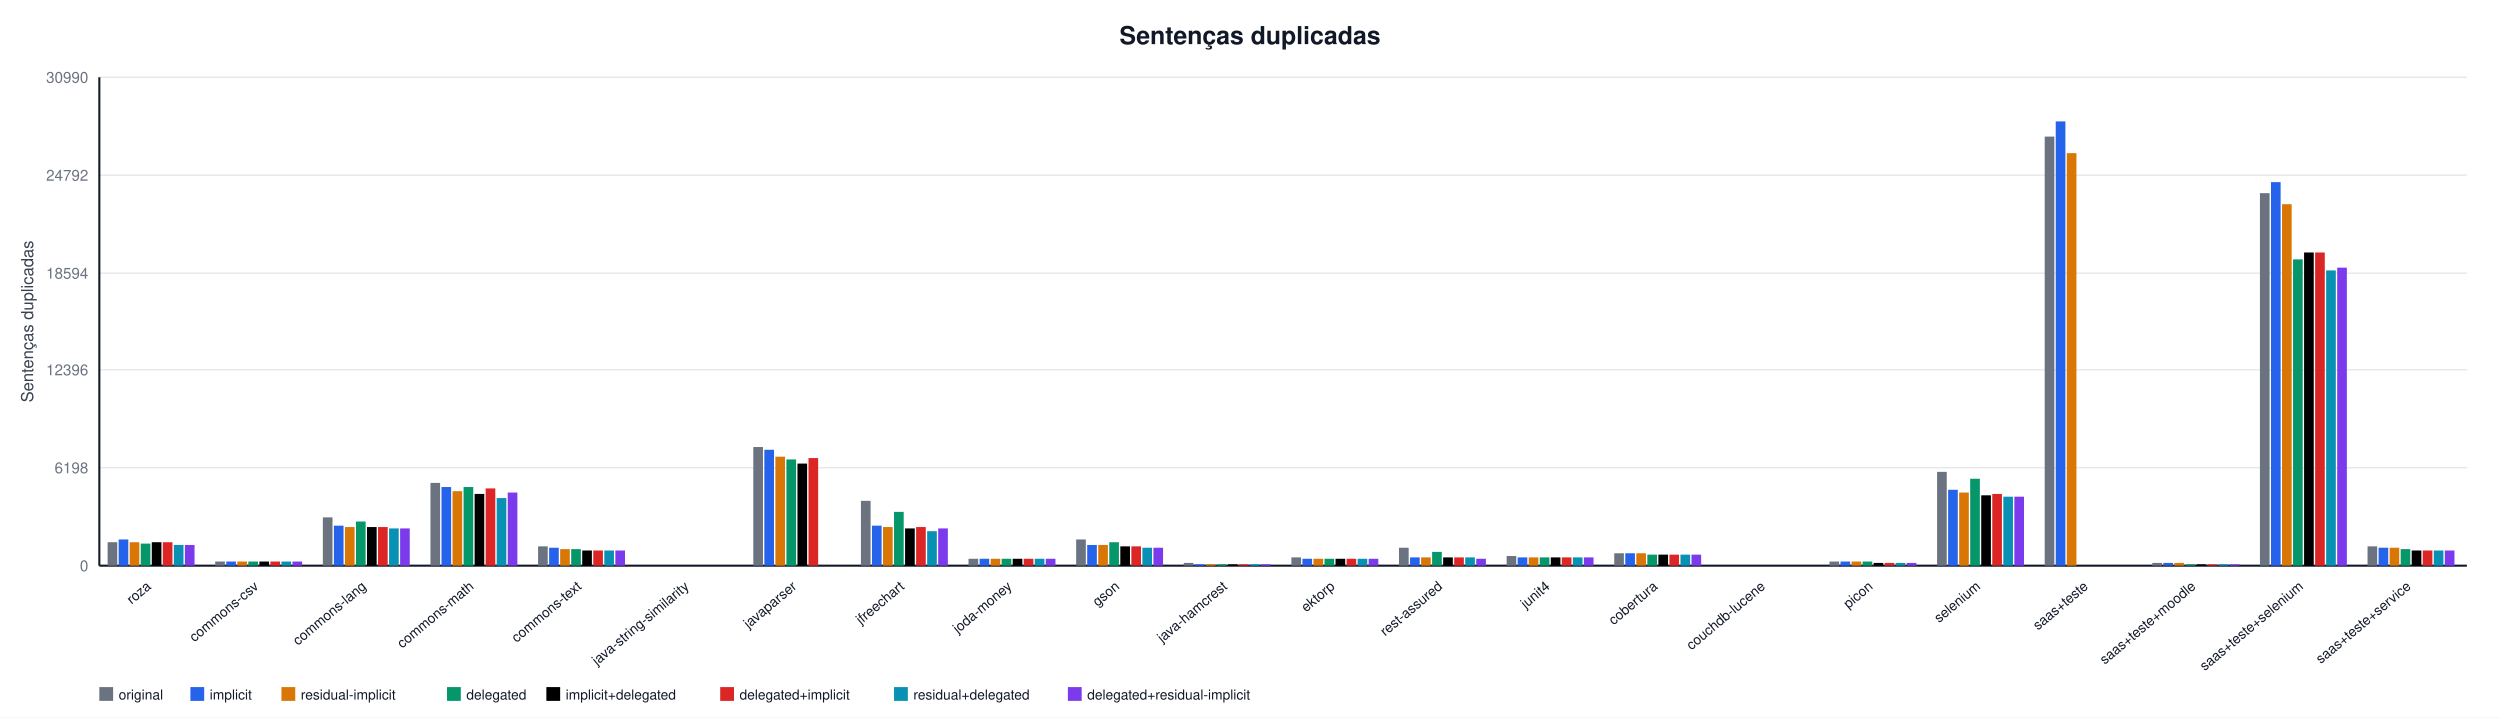
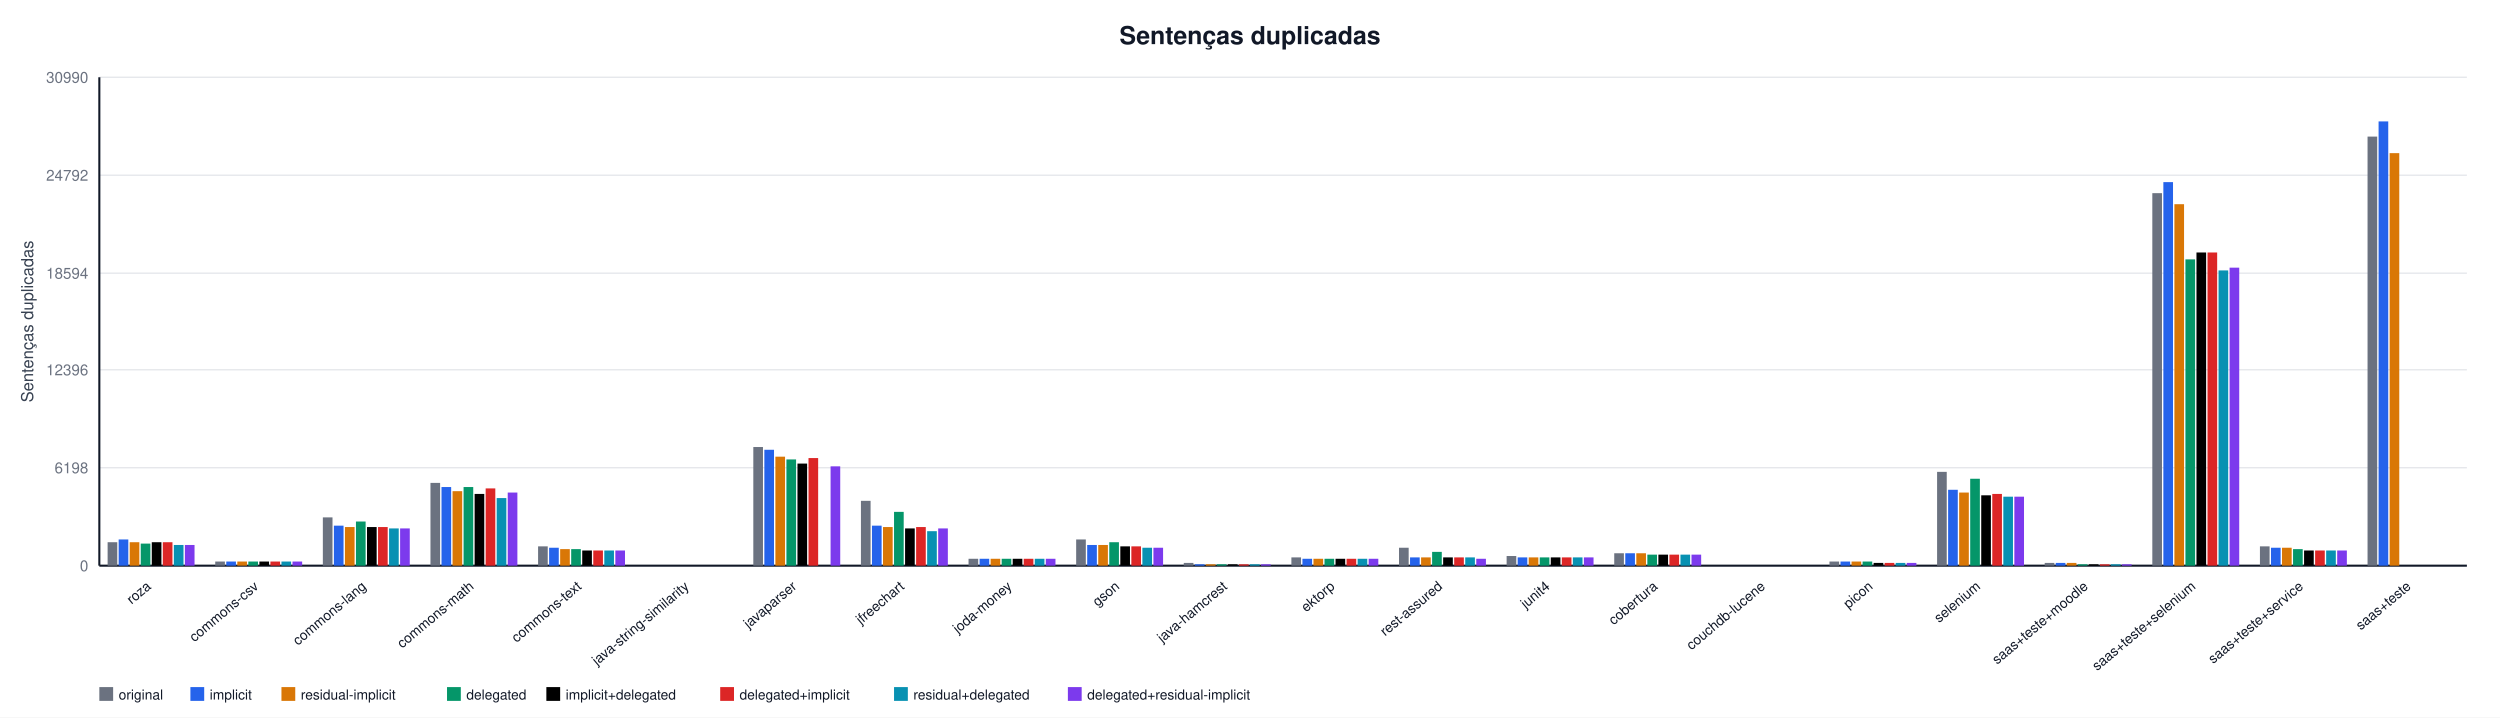
<svg xmlns="http://www.w3.org/2000/svg" width="1812" height="520" viewBox="0 0 1812 520">
  <rect width="100%" height="100%" fill="#ffffff" />
  <text x="906" y="32" text-anchor="middle" font-family="Helvetica, Arial, sans-serif" font-size="18" font-weight="700" fill="#111827">Sentenças duplicadas</text>
  <text x="24" y="233" text-anchor="middle" font-family="Helvetica, Arial, sans-serif" font-size="12" fill="#374151" transform="rotate(-90 24 233)">Sentenças duplicadas</text>
  <line x1="72" y1="410" x2="1788" y2="410" stroke="#e5e7eb" stroke-width="1" />
  <text x="64" y="414" text-anchor="end" font-family="Helvetica, Arial, sans-serif" font-size="11" fill="#6b7280">0</text>
  <line x1="72" y1="339" x2="1788" y2="339" stroke="#e5e7eb" stroke-width="1" />
  <text x="64" y="343" text-anchor="end" font-family="Helvetica, Arial, sans-serif" font-size="11" fill="#6b7280">6198</text>
  <line x1="72" y1="268" x2="1788" y2="268" stroke="#e5e7eb" stroke-width="1" />
  <text x="64" y="272" text-anchor="end" font-family="Helvetica, Arial, sans-serif" font-size="11" fill="#6b7280">12396</text>
  <line x1="72" y1="198" x2="1788" y2="198" stroke="#e5e7eb" stroke-width="1" />
  <text x="64" y="202" text-anchor="end" font-family="Helvetica, Arial, sans-serif" font-size="11" fill="#6b7280">18594</text>
  <line x1="72" y1="127" x2="1788" y2="127" stroke="#e5e7eb" stroke-width="1" />
  <text x="64" y="131" text-anchor="end" font-family="Helvetica, Arial, sans-serif" font-size="11" fill="#6b7280">24792</text>
  <line x1="72" y1="56" x2="1788" y2="56" stroke="#e5e7eb" stroke-width="1" />
  <text x="64" y="60" text-anchor="end" font-family="Helvetica, Arial, sans-serif" font-size="11" fill="#6b7280">30990</text>
  <line x1="72" y1="56" x2="72" y2="410" stroke="#111827" stroke-width="1.5" />
  <line x1="72" y1="410" x2="1788" y2="410" stroke="#111827" stroke-width="1.5" />
  <rect x="78" y="393" width="7" height="17" fill="#6b7280" />
  <rect x="86" y="391" width="7" height="19" fill="#2563eb" />
  <rect x="94" y="393" width="7" height="17" fill="#d97706" />
  <rect x="102" y="394" width="7" height="16" fill="#059669" />
  <rect x="110" y="393" width="7" height="17" fill="#7c3ed" />
  <rect x="118" y="393" width="7" height="17" fill="#dc2626" />
  <rect x="126" y="395" width="7" height="15" fill="#0891b2" />
  <rect x="134" y="395" width="7" height="15" fill="#7c3aed" />
  <text x="110" y="426" text-anchor="end" font-family="Helvetica, Arial, sans-serif" font-size="10" fill="#111827" transform="rotate(-40 110 426)">roza</text>
  <rect x="156" y="407" width="7" height="3" fill="#6b7280" />
  <rect x="164" y="407" width="7" height="3" fill="#2563eb" />
  <rect x="172" y="407" width="7" height="3" fill="#d97706" />
  <rect x="180" y="407" width="7" height="3" fill="#059669" />
  <rect x="188" y="407" width="7" height="3" fill="#7c3ed" />
  <rect x="196" y="407" width="7" height="3" fill="#dc2626" />
  <rect x="204" y="407" width="7" height="3" fill="#0891b2" />
  <rect x="212" y="407" width="7" height="3" fill="#7c3aed" />
  <text x="188" y="426" text-anchor="end" font-family="Helvetica, Arial, sans-serif" font-size="10" fill="#111827" transform="rotate(-40 188 426)">commons-csv</text>
  <rect x="234" y="375" width="7" height="35" fill="#6b7280" />
  <rect x="242" y="381" width="7" height="29" fill="#2563eb" />
  <rect x="250" y="382" width="7" height="28" fill="#d97706" />
  <rect x="258" y="378" width="7" height="32" fill="#059669" />
  <rect x="266" y="382" width="7" height="28" fill="#7c3ed" />
  <rect x="274" y="382" width="7" height="28" fill="#dc2626" />
  <rect x="282" y="383" width="7" height="27" fill="#0891b2" />
  <rect x="290" y="383" width="7" height="27" fill="#7c3aed" />
  <text x="266" y="426" text-anchor="end" font-family="Helvetica, Arial, sans-serif" font-size="10" fill="#111827" transform="rotate(-40 266 426)">commons-lang</text>
  <rect x="312" y="350" width="7" height="60" fill="#6b7280" />
  <rect x="320" y="353" width="7" height="57" fill="#2563eb" />
  <rect x="328" y="356" width="7" height="54" fill="#d97706" />
  <rect x="336" y="353" width="7" height="57" fill="#059669" />
  <rect x="344" y="358" width="7" height="52" fill="#7c3ed" />
  <rect x="352" y="354" width="7" height="56" fill="#dc2626" />
  <rect x="360" y="361" width="7" height="49" fill="#0891b2" />
  <rect x="368" y="357" width="7" height="53" fill="#7c3aed" />
  <text x="344" y="426" text-anchor="end" font-family="Helvetica, Arial, sans-serif" font-size="10" fill="#111827" transform="rotate(-40 344 426)">commons-math</text>
  <rect x="390" y="396" width="7" height="14" fill="#6b7280" />
  <rect x="398" y="397" width="7" height="13" fill="#2563eb" />
  <rect x="406" y="398" width="7" height="12" fill="#d97706" />
  <rect x="414" y="398" width="7" height="12" fill="#059669" />
  <rect x="422" y="399" width="7" height="11" fill="#7c3ed" />
  <rect x="430" y="399" width="7" height="11" fill="#dc2626" />
  <rect x="438" y="399" width="7" height="11" fill="#0891b2" />
  <rect x="446" y="399" width="7" height="11" fill="#7c3aed" />
  <text x="422" y="426" text-anchor="end" font-family="Helvetica, Arial, sans-serif" font-size="10" fill="#111827" transform="rotate(-40 422 426)">commons-text</text>
  <rect x="468" y="410" width="7" height="0" fill="#6b7280" />
  <rect x="476" y="410" width="7" height="0" fill="#2563eb" />
  <rect x="484" y="410" width="7" height="0" fill="#d97706" />
  <rect x="492" y="410" width="7" height="0" fill="#059669" />
  <rect x="500" y="410" width="7" height="0" fill="#7c3ed" />
  <rect x="508" y="410" width="7" height="0" fill="#dc2626" />
  <rect x="516" y="410" width="7" height="0" fill="#0891b2" />
  <rect x="524" y="410" width="7" height="0" fill="#7c3aed" />
  <text x="500" y="426" text-anchor="end" font-family="Helvetica, Arial, sans-serif" font-size="10" fill="#111827" transform="rotate(-40 500 426)">java-string-similarity</text>
  <rect x="546" y="324" width="7" height="86" fill="#6b7280" />
  <rect x="554" y="326" width="7" height="84" fill="#2563eb" />
  <rect x="562" y="331" width="7" height="79" fill="#d97706" />
  <rect x="570" y="333" width="7" height="77" fill="#059669" />
  <rect x="578" y="336" width="7" height="74" fill="#7c3ed" />
  <rect x="586" y="332" width="7" height="78" fill="#dc2626" />
  <rect x="594" y="410" width="7" height="0" fill="#0891b2" />
-   <rect x="602" y="410" width="7" height="0" fill="#7c3aed" />
+   <rect x="602" y="338" width="7" height="72" fill="#7c3aed" />
  <text x="578" y="426" text-anchor="end" font-family="Helvetica, Arial, sans-serif" font-size="10" fill="#111827" transform="rotate(-40 578 426)">javaparser</text>
  <rect x="624" y="363" width="7" height="47" fill="#6b7280" />
  <rect x="632" y="381" width="7" height="29" fill="#2563eb" />
  <rect x="640" y="382" width="7" height="28" fill="#d97706" />
  <rect x="648" y="371" width="7" height="39" fill="#059669" />
  <rect x="656" y="383" width="7" height="27" fill="#7c3ed" />
  <rect x="664" y="382" width="7" height="28" fill="#dc2626" />
  <rect x="672" y="385" width="7" height="25" fill="#0891b2" />
  <rect x="680" y="383" width="7" height="27" fill="#7c3aed" />
  <text x="656" y="426" text-anchor="end" font-family="Helvetica, Arial, sans-serif" font-size="10" fill="#111827" transform="rotate(-40 656 426)">jfreechart</text>
  <rect x="702" y="405" width="7" height="5" fill="#6b7280" />
  <rect x="710" y="405" width="7" height="5" fill="#2563eb" />
  <rect x="718" y="405" width="7" height="5" fill="#d97706" />
  <rect x="726" y="405" width="7" height="5" fill="#059669" />
  <rect x="734" y="405" width="7" height="5" fill="#7c3ed" />
  <rect x="742" y="405" width="7" height="5" fill="#dc2626" />
  <rect x="750" y="405" width="7" height="5" fill="#0891b2" />
  <rect x="758" y="405" width="7" height="5" fill="#7c3aed" />
  <text x="734" y="426" text-anchor="end" font-family="Helvetica, Arial, sans-serif" font-size="10" fill="#111827" transform="rotate(-40 734 426)">joda-money</text>
  <rect x="780" y="391" width="7" height="19" fill="#6b7280" />
  <rect x="788" y="395" width="7" height="15" fill="#2563eb" />
  <rect x="796" y="395" width="7" height="15" fill="#d97706" />
  <rect x="804" y="393" width="7" height="17" fill="#059669" />
  <rect x="812" y="396" width="7" height="14" fill="#7c3ed" />
  <rect x="820" y="396" width="7" height="14" fill="#dc2626" />
  <rect x="828" y="397" width="7" height="13" fill="#0891b2" />
  <rect x="836" y="397" width="7" height="13" fill="#7c3aed" />
  <text x="812" y="426" text-anchor="end" font-family="Helvetica, Arial, sans-serif" font-size="10" fill="#111827" transform="rotate(-40 812 426)">gson</text>
  <rect x="858" y="408" width="7" height="2" fill="#6b7280" />
  <rect x="866" y="409" width="7" height="1" fill="#2563eb" />
  <rect x="874" y="409" width="7" height="1" fill="#d97706" />
  <rect x="882" y="409" width="7" height="1" fill="#059669" />
  <rect x="890" y="409" width="7" height="1" fill="#7c3ed" />
  <rect x="898" y="409" width="7" height="1" fill="#dc2626" />
  <rect x="906" y="409" width="7" height="1" fill="#0891b2" />
  <rect x="914" y="409" width="7" height="1" fill="#7c3aed" />
  <text x="890" y="426" text-anchor="end" font-family="Helvetica, Arial, sans-serif" font-size="10" fill="#111827" transform="rotate(-40 890 426)">java-hamcrest</text>
  <rect x="936" y="404" width="7" height="6" fill="#6b7280" />
  <rect x="944" y="405" width="7" height="5" fill="#2563eb" />
  <rect x="952" y="405" width="7" height="5" fill="#d97706" />
  <rect x="960" y="405" width="7" height="5" fill="#059669" />
  <rect x="968" y="405" width="7" height="5" fill="#7c3ed" />
  <rect x="976" y="405" width="7" height="5" fill="#dc2626" />
  <rect x="984" y="405" width="7" height="5" fill="#0891b2" />
  <rect x="992" y="405" width="7" height="5" fill="#7c3aed" />
  <text x="968" y="426" text-anchor="end" font-family="Helvetica, Arial, sans-serif" font-size="10" fill="#111827" transform="rotate(-40 968 426)">ektorp</text>
  <rect x="1014" y="397" width="7" height="13" fill="#6b7280" />
  <rect x="1022" y="404" width="7" height="6" fill="#2563eb" />
  <rect x="1030" y="404" width="7" height="6" fill="#d97706" />
  <rect x="1038" y="400" width="7" height="10" fill="#059669" />
  <rect x="1046" y="404" width="7" height="6" fill="#7c3ed" />
  <rect x="1054" y="404" width="7" height="6" fill="#dc2626" />
  <rect x="1062" y="404" width="7" height="6" fill="#0891b2" />
  <rect x="1070" y="405" width="7" height="5" fill="#7c3aed" />
  <text x="1046" y="426" text-anchor="end" font-family="Helvetica, Arial, sans-serif" font-size="10" fill="#111827" transform="rotate(-40 1046 426)">rest-assured</text>
  <rect x="1092" y="403" width="7" height="7" fill="#6b7280" />
  <rect x="1100" y="404" width="7" height="6" fill="#2563eb" />
  <rect x="1108" y="404" width="7" height="6" fill="#d97706" />
  <rect x="1116" y="404" width="7" height="6" fill="#059669" />
  <rect x="1124" y="404" width="7" height="6" fill="#7c3ed" />
  <rect x="1132" y="404" width="7" height="6" fill="#dc2626" />
  <rect x="1140" y="404" width="7" height="6" fill="#0891b2" />
  <rect x="1148" y="404" width="7" height="6" fill="#7c3aed" />
  <text x="1124" y="426" text-anchor="end" font-family="Helvetica, Arial, sans-serif" font-size="10" fill="#111827" transform="rotate(-40 1124 426)">junit4</text>
  <rect x="1170" y="401" width="7" height="9" fill="#6b7280" />
  <rect x="1178" y="401" width="7" height="9" fill="#2563eb" />
  <rect x="1186" y="401" width="7" height="9" fill="#d97706" />
  <rect x="1194" y="402" width="7" height="8" fill="#059669" />
  <rect x="1202" y="402" width="7" height="8" fill="#7c3ed" />
  <rect x="1210" y="402" width="7" height="8" fill="#dc2626" />
  <rect x="1218" y="402" width="7" height="8" fill="#0891b2" />
  <rect x="1226" y="402" width="7" height="8" fill="#7c3aed" />
  <text x="1202" y="426" text-anchor="end" font-family="Helvetica, Arial, sans-serif" font-size="10" fill="#111827" transform="rotate(-40 1202 426)">cobertura</text>
  <rect x="1248" y="410" width="7" height="0" fill="#6b7280" />
  <rect x="1256" y="410" width="7" height="0" fill="#2563eb" />
  <rect x="1264" y="410" width="7" height="0" fill="#d97706" />
  <rect x="1272" y="410" width="7" height="0" fill="#059669" />
  <rect x="1280" y="410" width="7" height="0" fill="#7c3ed" />
  <rect x="1288" y="410" width="7" height="0" fill="#dc2626" />
  <rect x="1296" y="410" width="7" height="0" fill="#0891b2" />
  <rect x="1304" y="410" width="7" height="0" fill="#7c3aed" />
  <text x="1280" y="426" text-anchor="end" font-family="Helvetica, Arial, sans-serif" font-size="10" fill="#111827" transform="rotate(-40 1280 426)">couchdb-lucene</text>
  <rect x="1326" y="407" width="7" height="3" fill="#6b7280" />
  <rect x="1334" y="407" width="7" height="3" fill="#2563eb" />
  <rect x="1342" y="407" width="7" height="3" fill="#d97706" />
  <rect x="1350" y="407" width="7" height="3" fill="#059669" />
  <rect x="1358" y="408" width="7" height="2" fill="#7c3ed" />
  <rect x="1366" y="408" width="7" height="2" fill="#dc2626" />
  <rect x="1374" y="408" width="7" height="2" fill="#0891b2" />
  <rect x="1382" y="408" width="7" height="2" fill="#7c3aed" />
  <text x="1358" y="426" text-anchor="end" font-family="Helvetica, Arial, sans-serif" font-size="10" fill="#111827" transform="rotate(-40 1358 426)">picon</text>
  <rect x="1404" y="342" width="7" height="68" fill="#6b7280" />
  <rect x="1412" y="355" width="7" height="55" fill="#2563eb" />
  <rect x="1420" y="357" width="7" height="53" fill="#d97706" />
  <rect x="1428" y="347" width="7" height="63" fill="#059669" />
  <rect x="1436" y="359" width="7" height="51" fill="#7c3ed" />
  <rect x="1444" y="358" width="7" height="52" fill="#dc2626" />
  <rect x="1452" y="360" width="7" height="50" fill="#0891b2" />
  <rect x="1460" y="360" width="7" height="50" fill="#7c3aed" />
  <text x="1436" y="426" text-anchor="end" font-family="Helvetica, Arial, sans-serif" font-size="10" fill="#111827" transform="rotate(-40 1436 426)">selenium</text>
-   <rect x="1482" y="99" width="7" height="311" fill="#6b7280" />
-   <rect x="1490" y="88" width="7" height="322" fill="#2563eb" />
-   <rect x="1498" y="111" width="7" height="299" fill="#d97706" />
-   <rect x="1506" y="410" width="7" height="0" fill="#059669" />
-   <rect x="1514" y="410" width="7" height="0" fill="#7c3ed" />
-   <rect x="1522" y="410" width="7" height="0" fill="#dc2626" />
-   <rect x="1530" y="410" width="7" height="0" fill="#0891b2" />
-   <rect x="1538" y="410" width="7" height="0" fill="#7c3aed" />
-   <text x="1514" y="426" text-anchor="end" font-family="Helvetica, Arial, sans-serif" font-size="10" fill="#111827" transform="rotate(-40 1514 426)">saas+teste</text>
-   <rect x="1560" y="408" width="7" height="2" fill="#6b7280" />
-   <rect x="1568" y="408" width="7" height="2" fill="#2563eb" />
-   <rect x="1576" y="408" width="7" height="2" fill="#d97706" />
-   <rect x="1584" y="409" width="7" height="1" fill="#059669" />
-   <rect x="1592" y="409" width="7" height="1" fill="#7c3ed" />
-   <rect x="1600" y="409" width="7" height="1" fill="#dc2626" />
-   <rect x="1608" y="409" width="7" height="1" fill="#0891b2" />
-   <rect x="1616" y="409" width="7" height="1" fill="#7c3aed" />
-   <text x="1592" y="426" text-anchor="end" font-family="Helvetica, Arial, sans-serif" font-size="10" fill="#111827" transform="rotate(-40 1592 426)">saas+teste+moodle</text>
-   <rect x="1638" y="140" width="7" height="270" fill="#6b7280" />
-   <rect x="1646" y="132" width="7" height="278" fill="#2563eb" />
-   <rect x="1654" y="148" width="7" height="262" fill="#d97706" />
-   <rect x="1662" y="188" width="7" height="222" fill="#059669" />
-   <rect x="1670" y="183" width="7" height="227" fill="#7c3ed" />
-   <rect x="1678" y="183" width="7" height="227" fill="#dc2626" />
-   <rect x="1686" y="196" width="7" height="214" fill="#0891b2" />
-   <rect x="1694" y="194" width="7" height="216" fill="#7c3aed" />
-   <text x="1670" y="426" text-anchor="end" font-family="Helvetica, Arial, sans-serif" font-size="10" fill="#111827" transform="rotate(-40 1670 426)">saas+teste+selenium</text>
-   <rect x="1716" y="396" width="7" height="14" fill="#6b7280" />
-   <rect x="1724" y="397" width="7" height="13" fill="#2563eb" />
-   <rect x="1732" y="397" width="7" height="13" fill="#d97706" />
-   <rect x="1740" y="398" width="7" height="12" fill="#059669" />
-   <rect x="1748" y="399" width="7" height="11" fill="#7c3ed" />
-   <rect x="1756" y="399" width="7" height="11" fill="#dc2626" />
-   <rect x="1764" y="399" width="7" height="11" fill="#0891b2" />
-   <rect x="1772" y="399" width="7" height="11" fill="#7c3aed" />
-   <text x="1748" y="426" text-anchor="end" font-family="Helvetica, Arial, sans-serif" font-size="10" fill="#111827" transform="rotate(-40 1748 426)">saas+teste+service</text>
+   <rect x="1482" y="408" width="7" height="2" fill="#6b7280" />
+   <rect x="1490" y="408" width="7" height="2" fill="#2563eb" />
+   <rect x="1498" y="408" width="7" height="2" fill="#d97706" />
+   <rect x="1506" y="409" width="7" height="1" fill="#059669" />
+   <rect x="1514" y="409" width="7" height="1" fill="#7c3ed" />
+   <rect x="1522" y="409" width="7" height="1" fill="#dc2626" />
+   <rect x="1530" y="409" width="7" height="1" fill="#0891b2" />
+   <rect x="1538" y="409" width="7" height="1" fill="#7c3aed" />
+   <text x="1514" y="426" text-anchor="end" font-family="Helvetica, Arial, sans-serif" font-size="10" fill="#111827" transform="rotate(-40 1514 426)">saas+teste+moodle</text>
+   <rect x="1560" y="140" width="7" height="270" fill="#6b7280" />
+   <rect x="1568" y="132" width="7" height="278" fill="#2563eb" />
+   <rect x="1576" y="148" width="7" height="262" fill="#d97706" />
+   <rect x="1584" y="188" width="7" height="222" fill="#059669" />
+   <rect x="1592" y="183" width="7" height="227" fill="#7c3ed" />
+   <rect x="1600" y="183" width="7" height="227" fill="#dc2626" />
+   <rect x="1608" y="196" width="7" height="214" fill="#0891b2" />
+   <rect x="1616" y="194" width="7" height="216" fill="#7c3aed" />
+   <text x="1592" y="426" text-anchor="end" font-family="Helvetica, Arial, sans-serif" font-size="10" fill="#111827" transform="rotate(-40 1592 426)">saas+teste+selenium</text>
+   <rect x="1638" y="396" width="7" height="14" fill="#6b7280" />
+   <rect x="1646" y="397" width="7" height="13" fill="#2563eb" />
+   <rect x="1654" y="397" width="7" height="13" fill="#d97706" />
+   <rect x="1662" y="398" width="7" height="12" fill="#059669" />
+   <rect x="1670" y="399" width="7" height="11" fill="#7c3ed" />
+   <rect x="1678" y="399" width="7" height="11" fill="#dc2626" />
+   <rect x="1686" y="399" width="7" height="11" fill="#0891b2" />
+   <rect x="1694" y="399" width="7" height="11" fill="#7c3aed" />
+   <text x="1670" y="426" text-anchor="end" font-family="Helvetica, Arial, sans-serif" font-size="10" fill="#111827" transform="rotate(-40 1670 426)">saas+teste+service</text>
+   <rect x="1716" y="99" width="7" height="311" fill="#6b7280" />
+   <rect x="1724" y="88" width="7" height="322" fill="#2563eb" />
+   <rect x="1732" y="111" width="7" height="299" fill="#d97706" />
+   <rect x="1740" y="410" width="7" height="0" fill="#059669" />
+   <rect x="1748" y="410" width="7" height="0" fill="#7c3ed" />
+   <rect x="1756" y="410" width="7" height="0" fill="#dc2626" />
+   <rect x="1764" y="410" width="7" height="0" fill="#0891b2" />
+   <rect x="1772" y="410" width="7" height="0" fill="#7c3aed" />
+   <text x="1748" y="426" text-anchor="end" font-family="Helvetica, Arial, sans-serif" font-size="10" fill="#111827" transform="rotate(-40 1748 426)">saas+teste</text>
  <rect x="72" y="498" width="10" height="10" fill="#6b7280" />
  <text x="86" y="507" font-family="Helvetica, Arial, sans-serif" font-size="10" fill="#111827">original</text>
  <rect x="138" y="498" width="10" height="10" fill="#2563eb" />
  <text x="152" y="507" font-family="Helvetica, Arial, sans-serif" font-size="10" fill="#111827">implicit</text>
  <rect x="204" y="498" width="10" height="10" fill="#d97706" />
  <text x="218" y="507" font-family="Helvetica, Arial, sans-serif" font-size="10" fill="#111827">residual-implicit</text>
  <rect x="324" y="498" width="10" height="10" fill="#059669" />
  <text x="338" y="507" font-family="Helvetica, Arial, sans-serif" font-size="10" fill="#111827">delegated</text>
  <rect x="396" y="498" width="10" height="10" fill="#7c3ed" />
  <text x="410" y="507" font-family="Helvetica, Arial, sans-serif" font-size="10" fill="#111827">implicit+delegated</text>
  <rect x="522" y="498" width="10" height="10" fill="#dc2626" />
  <text x="536" y="507" font-family="Helvetica, Arial, sans-serif" font-size="10" fill="#111827">delegated+implicit</text>
  <rect x="648" y="498" width="10" height="10" fill="#0891b2" />
  <text x="662" y="507" font-family="Helvetica, Arial, sans-serif" font-size="10" fill="#111827">residual+delegated</text>
  <rect x="774" y="498" width="10" height="10" fill="#7c3aed" />
  <text x="788" y="507" font-family="Helvetica, Arial, sans-serif" font-size="10" fill="#111827">delegated+residual-implicit</text>
</svg>
